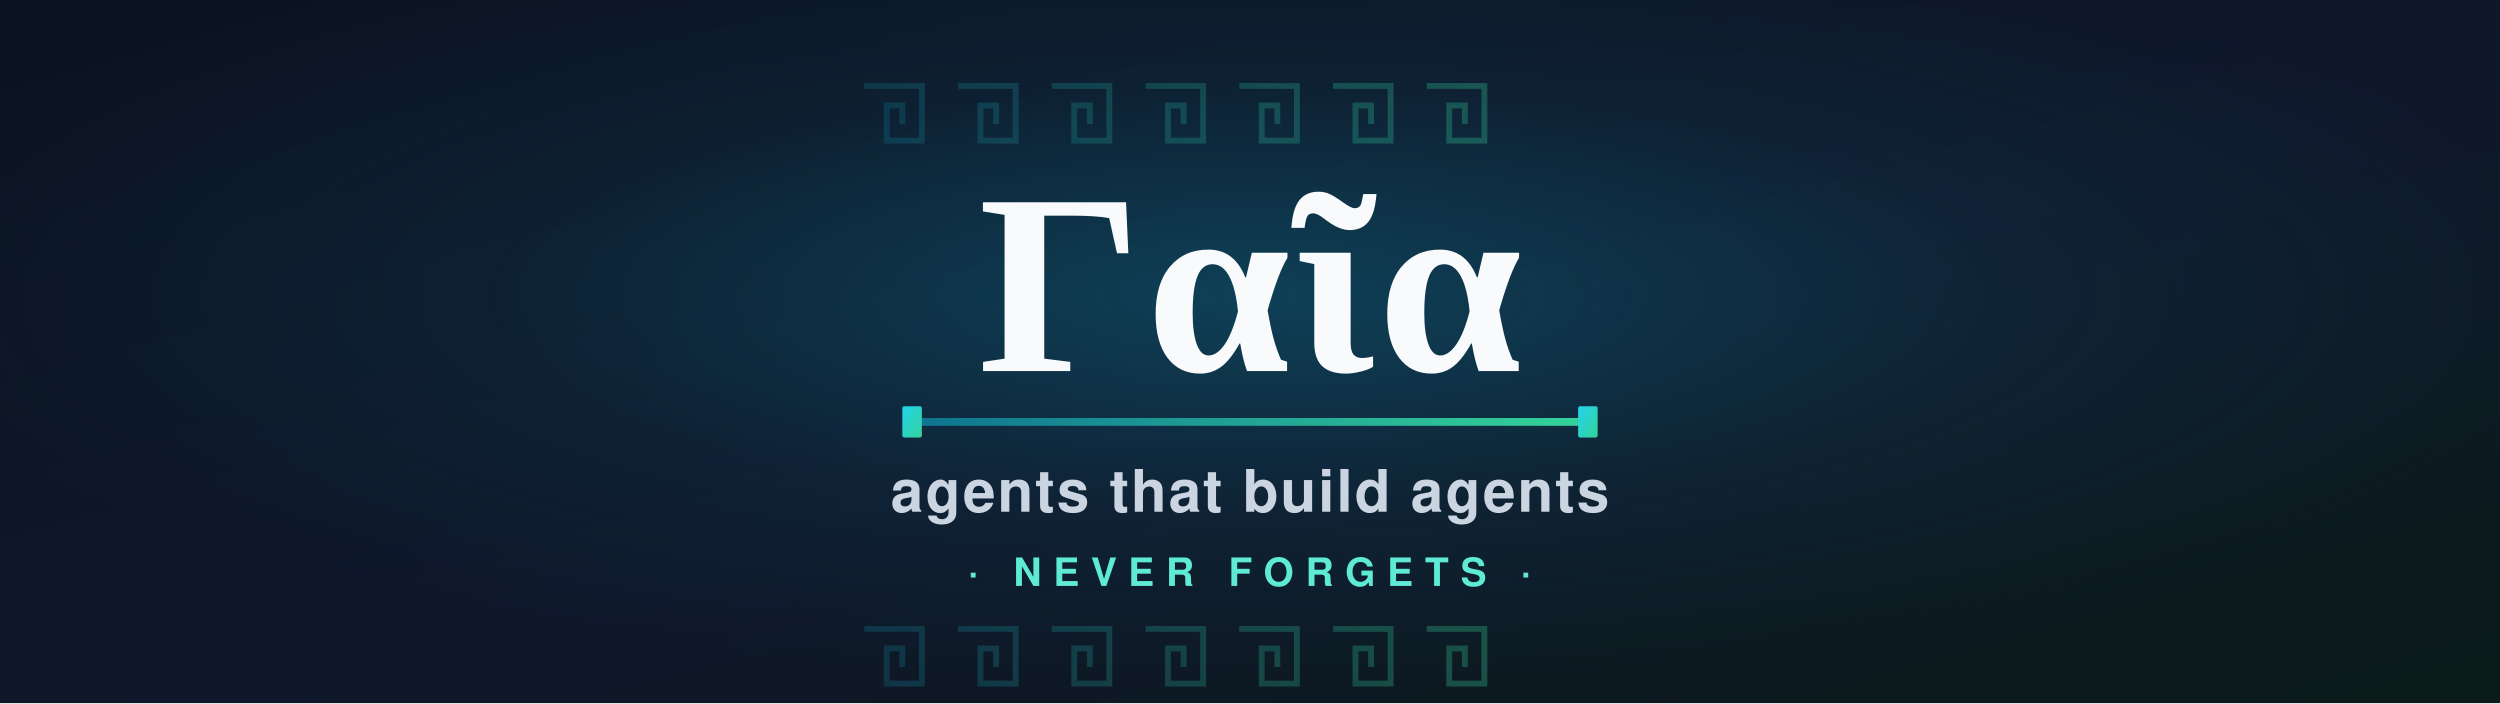
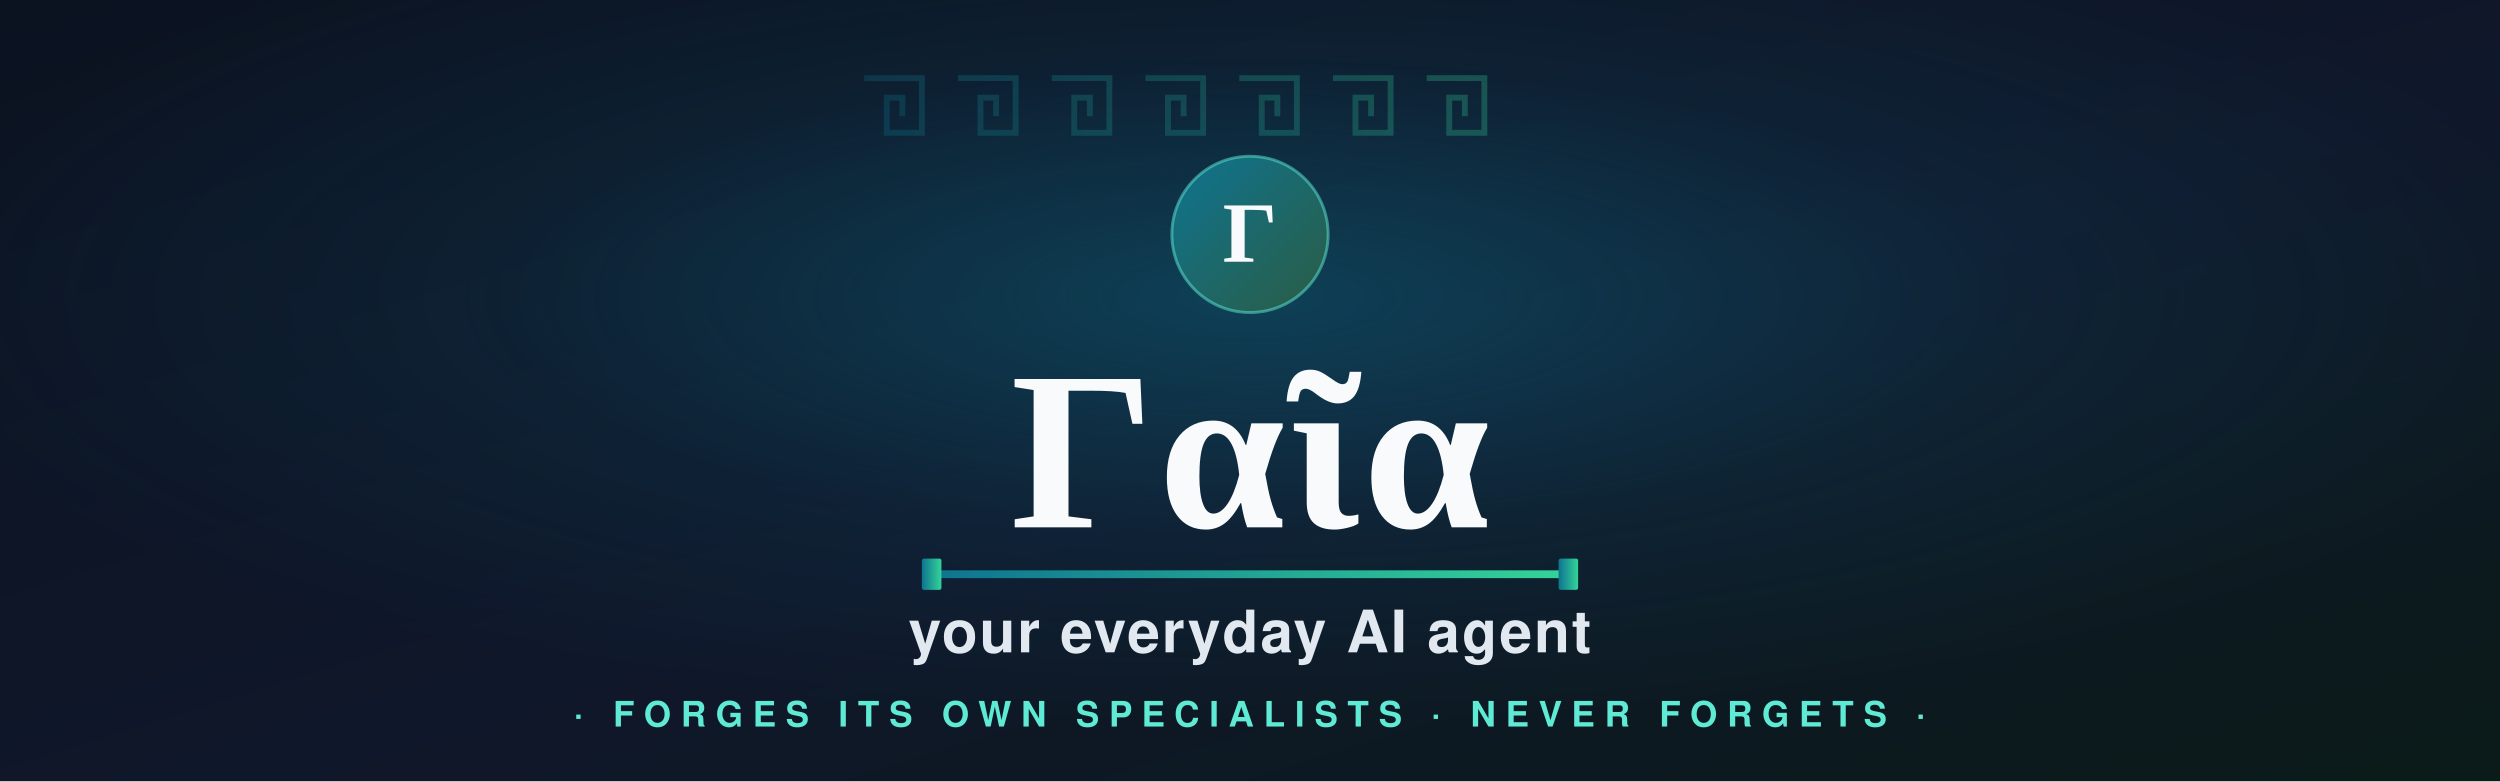
- <svg xmlns="http://www.w3.org/2000/svg" viewBox="0 0 1280 360" role="img" aria-label="Gaia - agents that build agents, and never forgets">
+ <svg xmlns="http://www.w3.org/2000/svg" viewBox="0 0 1280 400" role="img" aria-label="Gaia - your everyday AI agent that forges its own specialists and never forgets">
  <defs>
    <linearGradient id="bg" x1="0%" y1="0%" x2="100%" y2="100%">
      <stop offset="0%" stop-color="#0B1220" />
      <stop offset="55%" stop-color="#0F172A" />
      <stop offset="100%" stop-color="#0B1B19" />
    </linearGradient>
-     <radialGradient id="glow" cx="50%" cy="42%" r="55%">
+     <radialGradient id="glow" cx="50%" cy="38%" r="55%">
      <stop offset="0%" stop-color="#0E7490" stop-opacity="0.45" />
      <stop offset="55%" stop-color="#0E7490" stop-opacity="0.12" />
      <stop offset="100%" stop-color="#0E7490" stop-opacity="0" />
    </radialGradient>
    <linearGradient id="accent" x1="0%" y1="0%" x2="100%" y2="0%">
      <stop offset="0%" stop-color="#0E7490" />
      <stop offset="100%" stop-color="#34D399" />
    </linearGradient>
    <linearGradient id="mark" x1="0%" y1="0%" x2="100%" y2="100%">
-       <stop offset="0%" stop-color="#22D3EE" />
-       <stop offset="100%" stop-color="#34D399" />
+       <stop offset="0%" stop-color="#0E7490" />
+       <stop offset="100%" stop-color="#2B5C44" />
    </linearGradient>
  </defs>
-   <rect width="1280" height="360" fill="url(#bg)" />
-   <rect width="1280" height="360" fill="url(#glow)" />
-   <g stroke="url(#accent)" stroke-width="3" fill="none" opacity="0.30" stroke-linecap="square">
-     <path transform="translate(444 44)" d="M0 0h28v28h-18v-18h8v8M48 0h28v28h-18v-18h8v8M96 0h28v28h-18v-18h8v8M144 0h28v28h-18v-18h8v8M192 0h28v28h-18v-18h8v8M240 0h28v28h-18v-18h8v8M288 0h28v28h-18v-18h8v8" />
-     <path transform="translate(444 322)" d="M0 0h28v28h-18v-18h8v8M48 0h28v28h-18v-18h8v8M96 0h28v28h-18v-18h8v8M144 0h28v28h-18v-18h8v8M192 0h28v28h-18v-18h8v8M240 0h28v28h-18v-18h8v8M288 0h28v28h-18v-18h8v8" />
+   <rect width="1280" height="400" fill="url(#bg)" />
+   <rect width="1280" height="400" fill="url(#glow)" />
+   <g stroke="url(#accent)" stroke-width="3" fill="none" opacity="0.28" stroke-linecap="square">
+     <path transform="translate(444 40)" d="M0 0h28v28h-18v-18h8v8M48 0h28v28h-18v-18h8v8M96 0h28v28h-18v-18h8v8M144 0h28v28h-18v-18h8v8M192 0h28v28h-18v-18h8v8M240 0h28v28h-18v-18h8v8M288 0h28v28h-18v-18h8v8" />
  </g>
-   <text x="640" y="190" text-anchor="middle" font-family="Georgia, 'Times New Roman', serif" font-size="132" font-weight="700" fill="#F8FAFC" letter-spacing="2">Γαῖα</text>
+   <circle cx="640" cy="120" r="40" fill="url(#mark)" />
+   <circle cx="640" cy="120" r="40" fill="none" stroke="#5EEAD4" stroke-width="1.5" opacity="0.5" />
+   <text x="640" y="134" text-anchor="middle" font-family="Georgia, 'Times New Roman', serif" font-size="44" font-weight="900" fill="#F8FAFC">Γ</text>
+   <text x="640" y="270" text-anchor="middle" font-family="Georgia, 'Times New Roman', serif" font-size="116" font-weight="700" fill="#F8FAFC" letter-spacing="2">Γαῖα</text>
  <g>
-     <rect x="468" y="214" width="344" height="4" rx="2" fill="url(#accent)" />
-     <rect x="462" y="208" width="10" height="16" rx="1" fill="url(#mark)" />
-     <rect x="808" y="208" width="10" height="16" rx="1" fill="url(#mark)" />
+     <rect x="478" y="292" width="324" height="4" rx="2" fill="url(#accent)" />
+     <rect x="472" y="286" width="10" height="16" rx="1" fill="url(#accent)" />
+     <rect x="798" y="286" width="10" height="16" rx="1" fill="url(#accent)" />
  </g>
-   <text x="640" y="262" text-anchor="middle" font-family="'Segoe UI', Helvetica, Arial, sans-serif" font-size="30" font-weight="600" fill="#CBD5E1" letter-spacing="1">agents that build agents</text>
-   <text x="640" y="300" text-anchor="middle" font-family="'Segoe UI', Helvetica, Arial, sans-serif" font-size="20" font-weight="600" fill="#5EEAD4" letter-spacing="6">· NEVER FORGETS ·</text>
+   <text x="640" y="334" text-anchor="middle" font-family="'Segoe UI', Helvetica, Arial, sans-serif" font-size="30" font-weight="600" fill="#E2E8F0" letter-spacing="1">your everyday AI agent</text>
+   <text x="640" y="372" text-anchor="middle" font-family="'Segoe UI', Helvetica, Arial, sans-serif" font-size="18" font-weight="600" fill="#5EEAD4" letter-spacing="5">· FORGES ITS OWN SPECIALISTS · NEVER FORGETS ·</text>
</svg>
